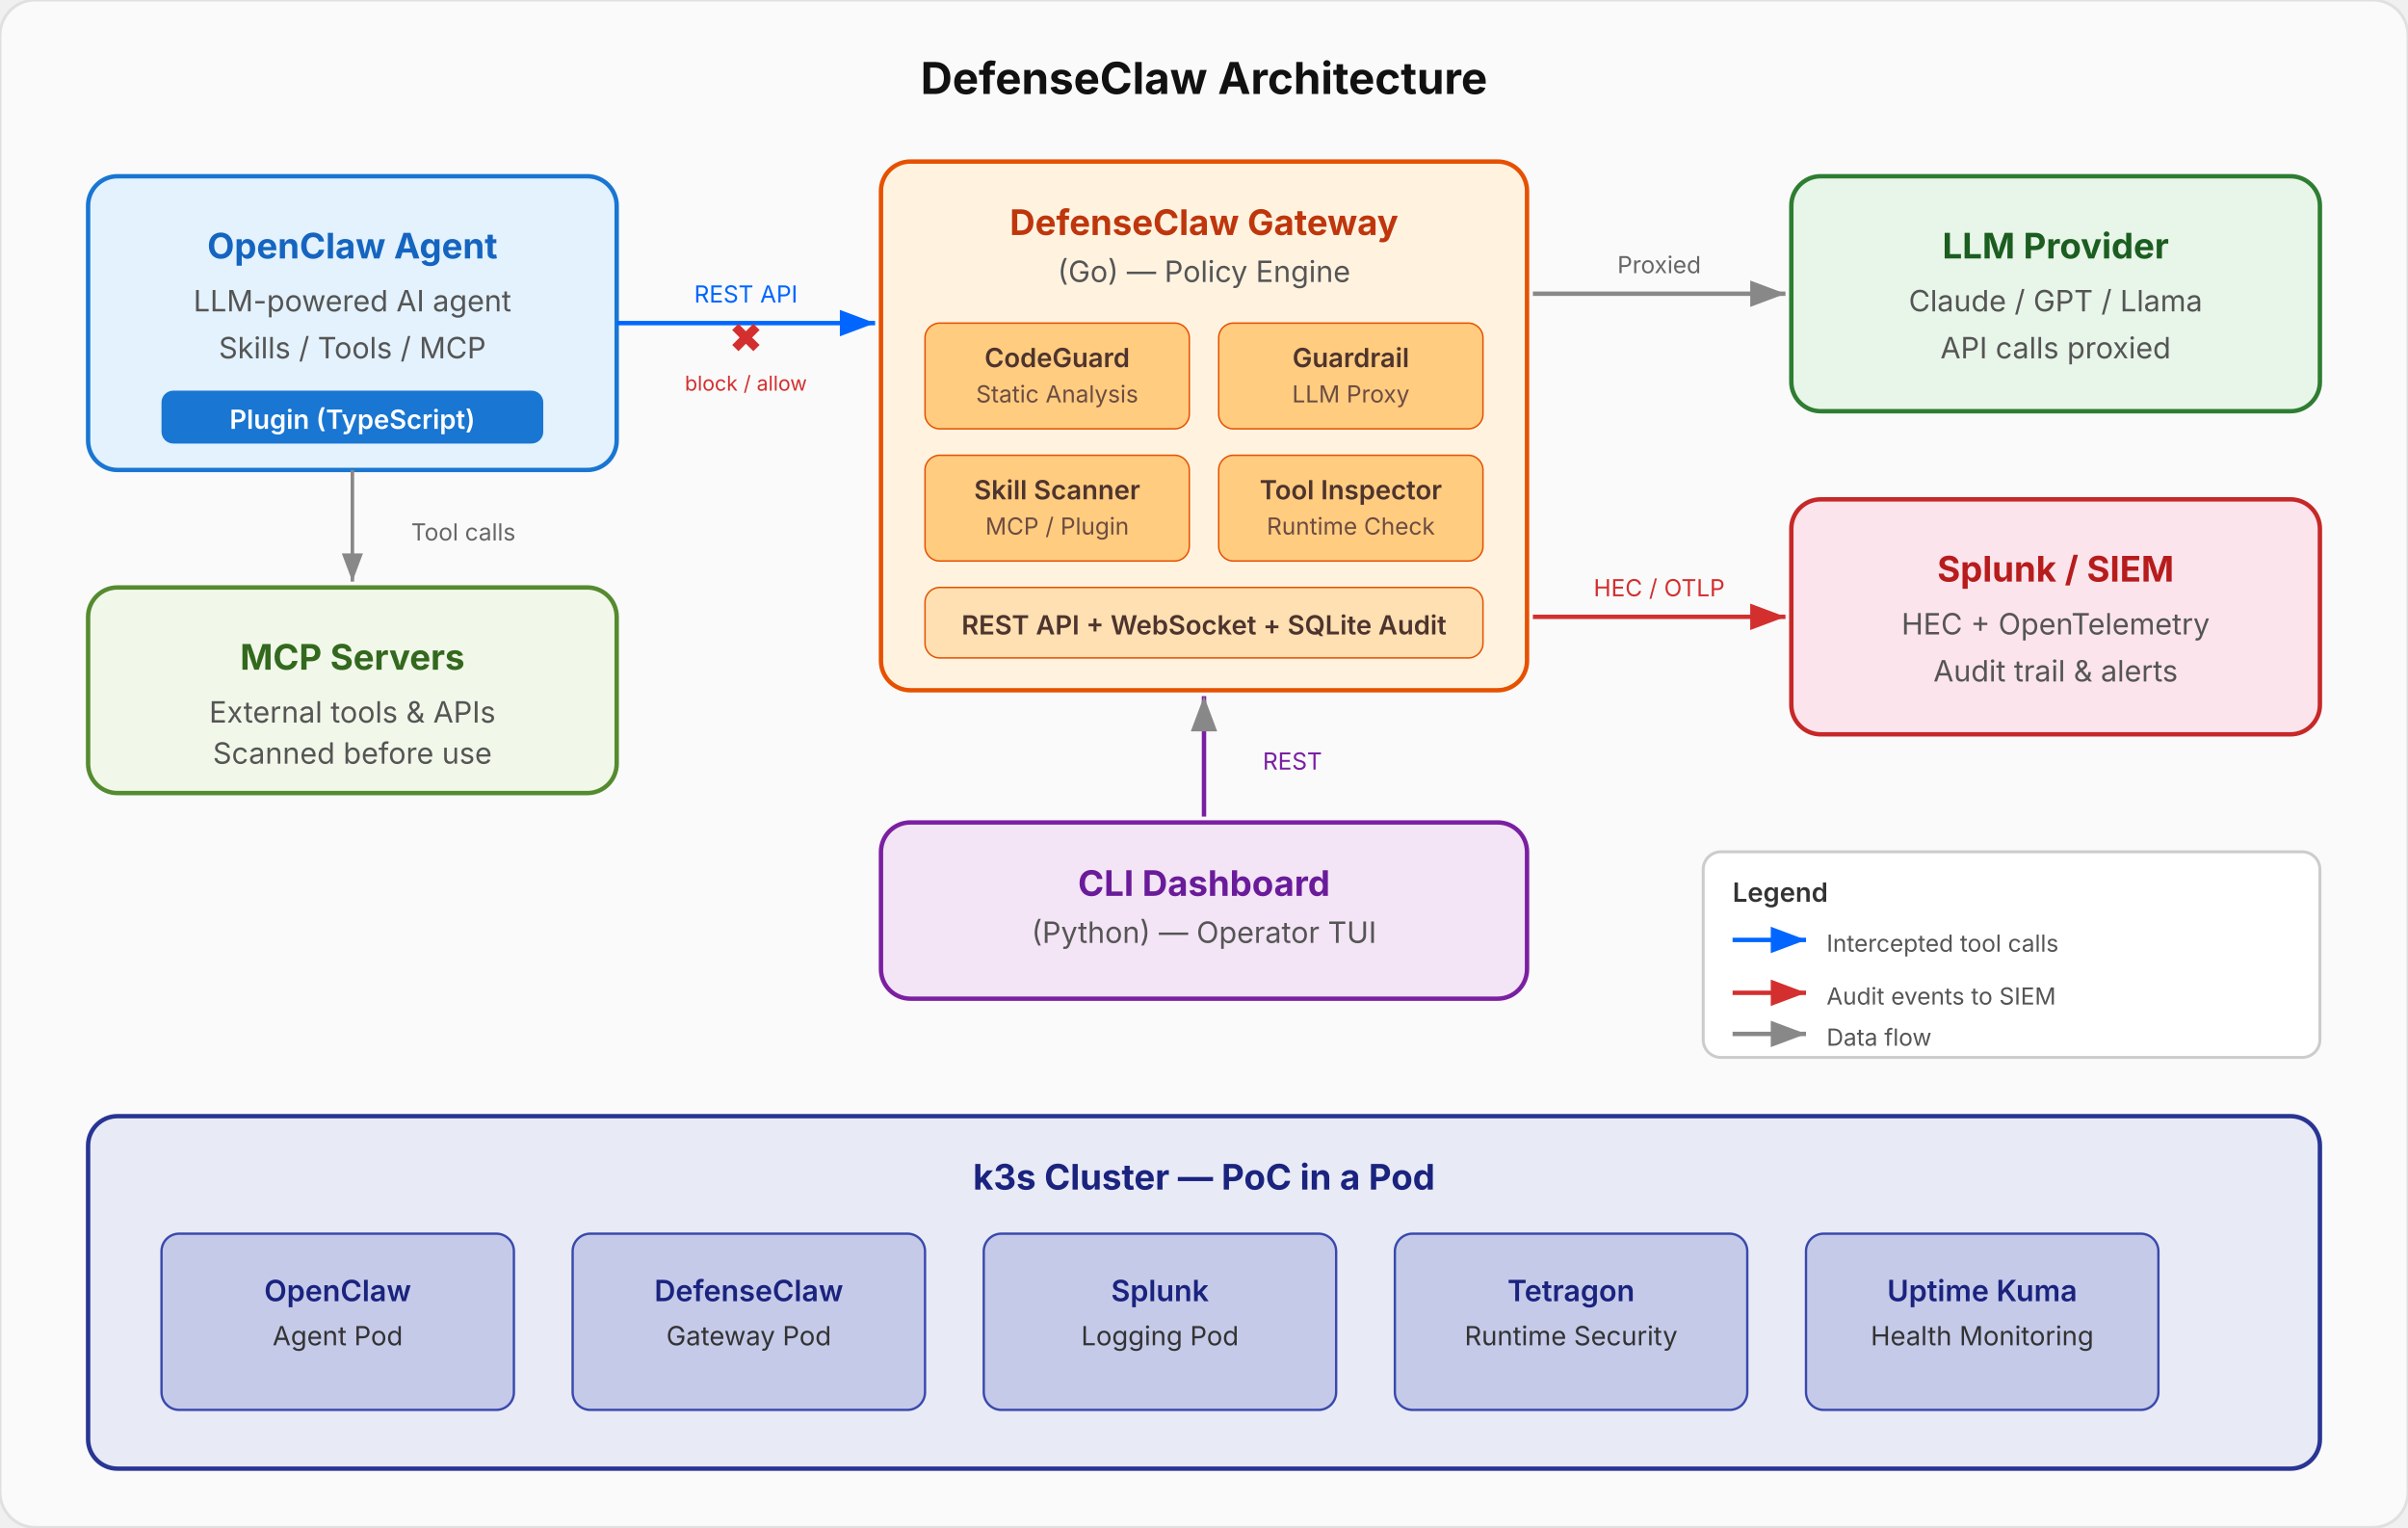
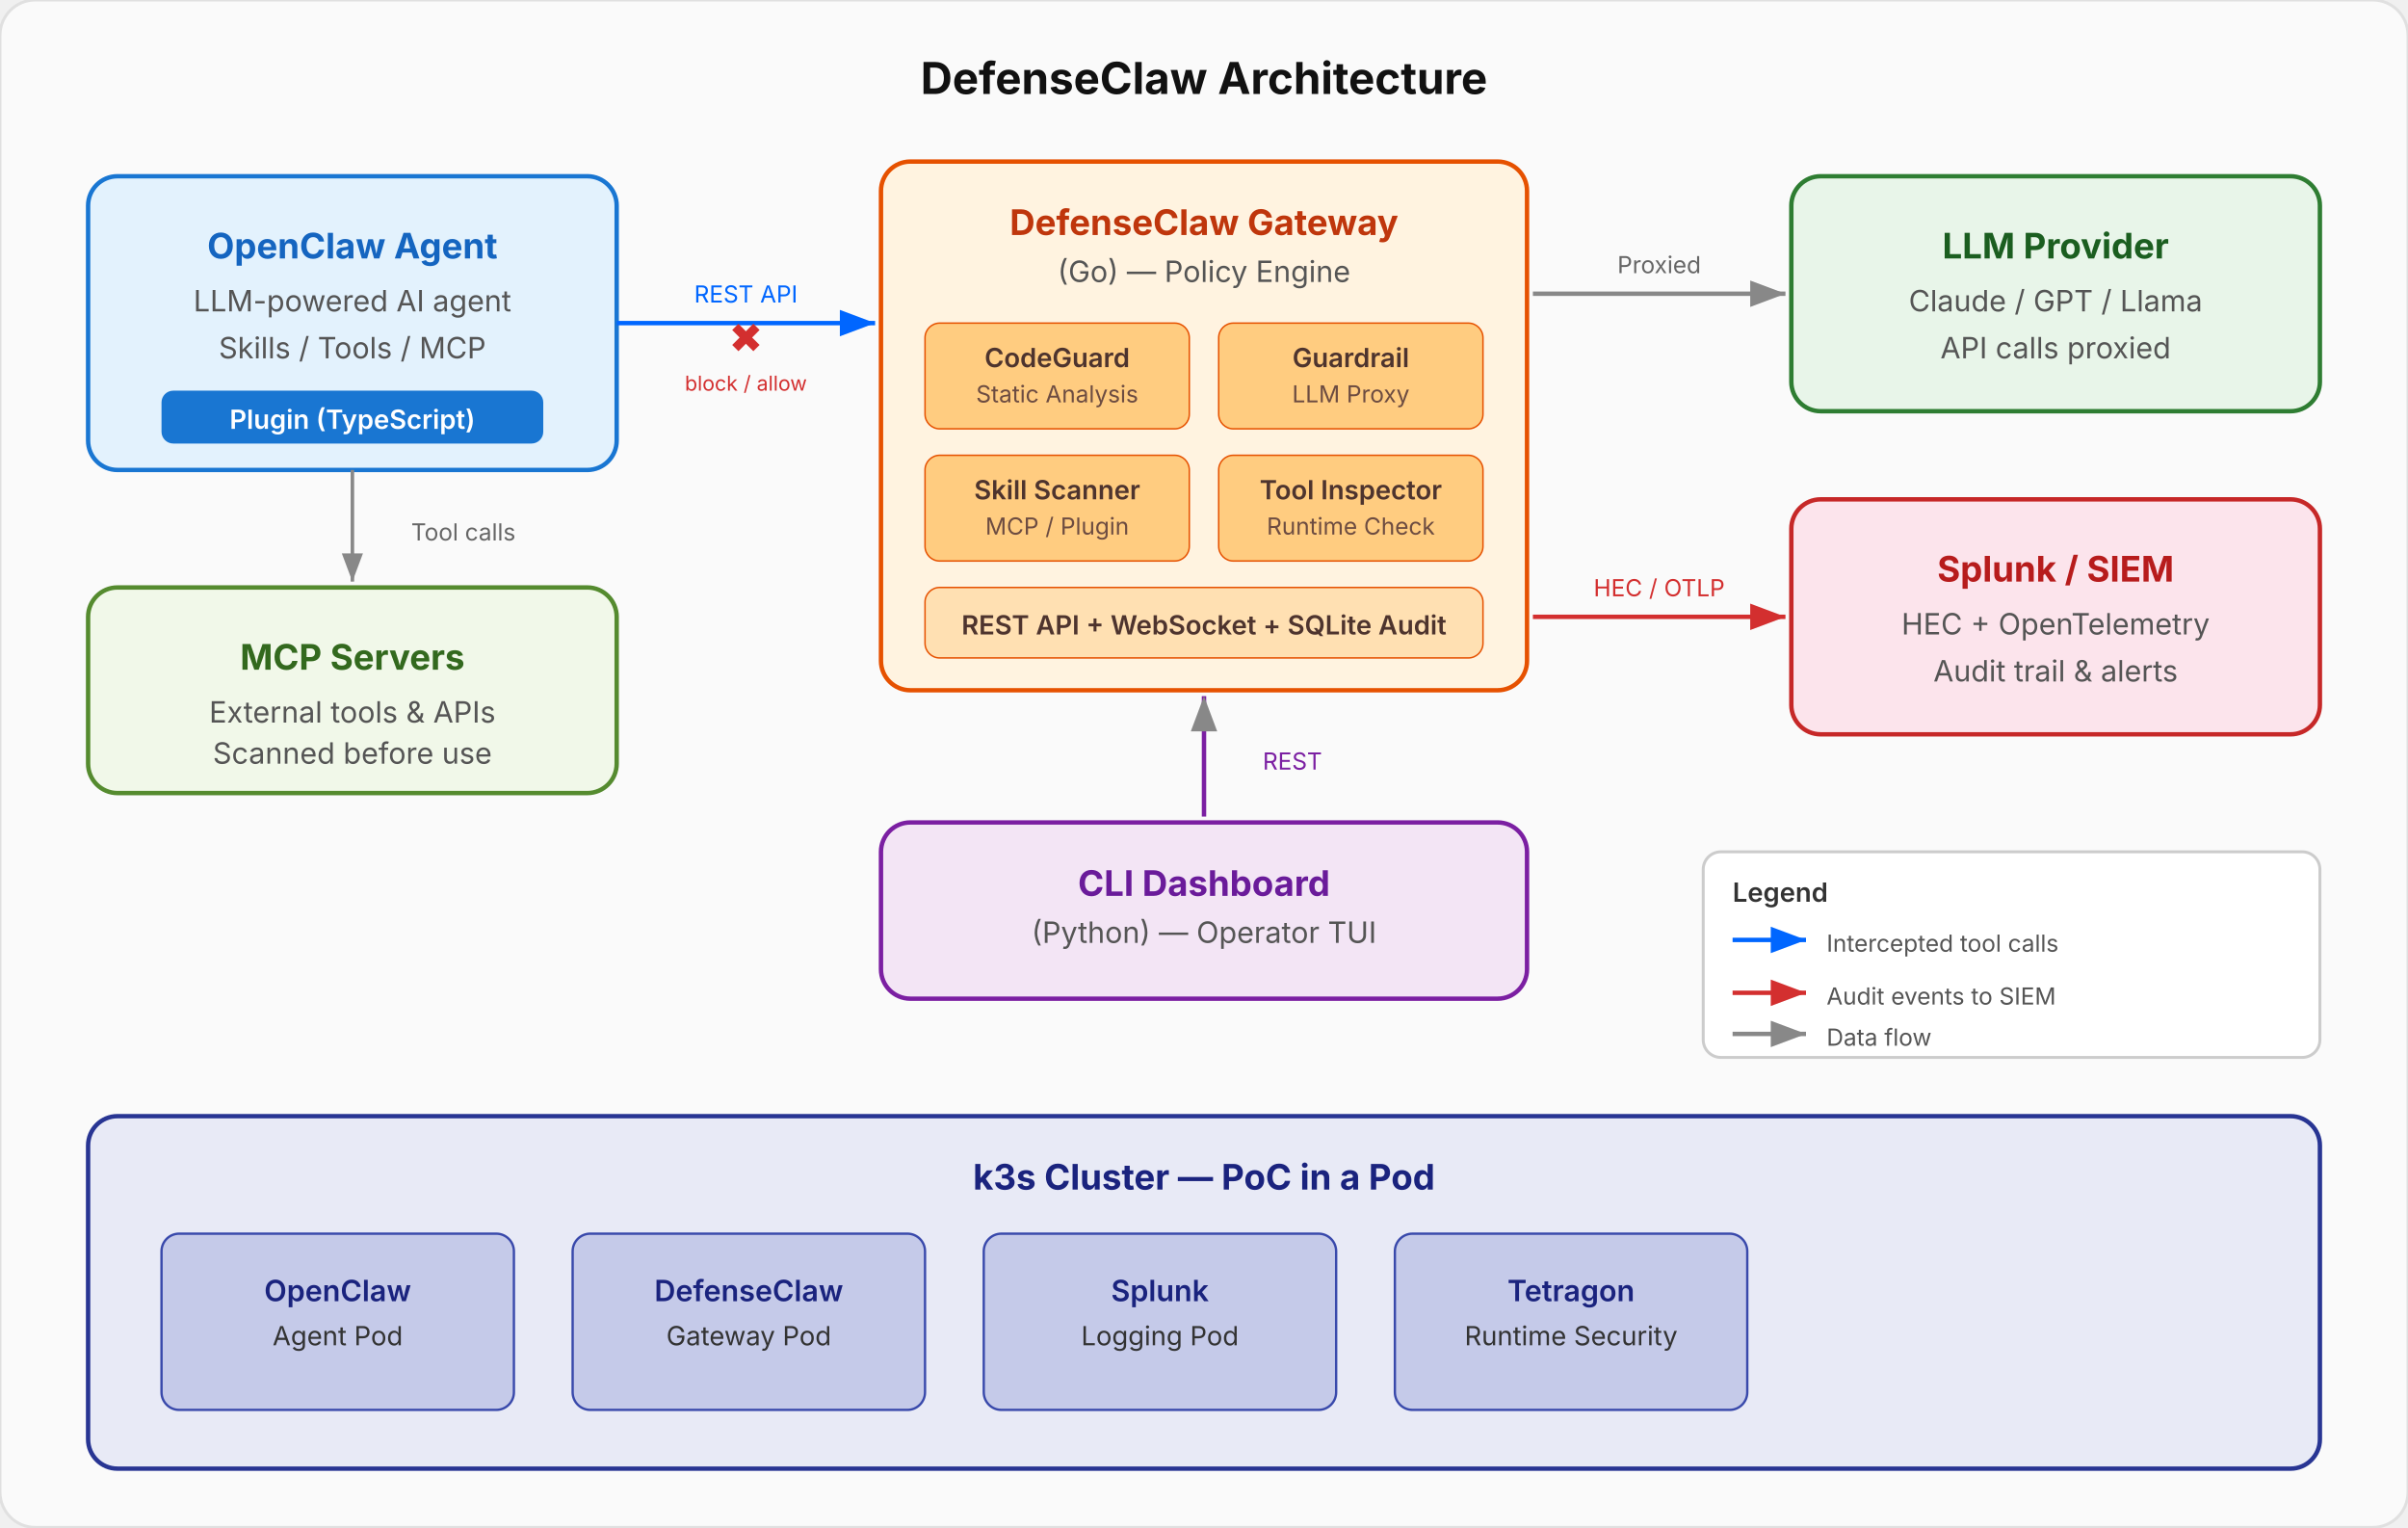
<svg xmlns="http://www.w3.org/2000/svg" viewBox="0 0 820 520" font-family="Inter, system-ui, sans-serif">
  <defs>
    <marker id="arrow" markerWidth="8" markerHeight="6" refX="8" refY="3" orient="auto">
      <path d="M0,0 L8,3 L0,6 Z" fill="#888" />
    </marker>
    <marker id="arrow-blue" markerWidth="8" markerHeight="6" refX="8" refY="3" orient="auto">
      <path d="M0,0 L8,3 L0,6 Z" fill="#0066ff" />
    </marker>
    <marker id="arrow-red" markerWidth="8" markerHeight="6" refX="8" refY="3" orient="auto">
      <path d="M0,0 L8,3 L0,6 Z" fill="#d32f2f" />
    </marker>
  </defs>
  <rect width="820" height="520" rx="12" fill="#fafafa" stroke="#e0e0e0" />
  <text x="410" y="32" text-anchor="middle" font-size="15" font-weight="700" fill="#111">DefenseClaw Architecture</text>
  <rect x="30" y="60" width="180" height="100" rx="10" fill="#e3f2fd" stroke="#1976d2" stroke-width="1.5" />
  <text x="120" y="88" text-anchor="middle" font-size="12" font-weight="700" fill="#1565c0">OpenClaw Agent</text>
  <text x="120" y="106" text-anchor="middle" font-size="10" fill="#555">LLM-powered AI agent</text>
  <text x="120" y="122" text-anchor="middle" font-size="10" fill="#555">Skills / Tools / MCP</text>
  <rect x="55" y="133" width="130" height="18" rx="4" fill="#1976d2" />
  <text x="120" y="146" text-anchor="middle" font-size="9" font-weight="600" fill="#fff">Plugin (TypeScript)</text>
  <rect x="300" y="55" width="220" height="180" rx="10" fill="#fff3e0" stroke="#e65100" stroke-width="1.5" />
  <text x="410" y="80" text-anchor="middle" font-size="12" font-weight="700" fill="#bf360c">DefenseClaw Gateway</text>
  <text x="410" y="96" text-anchor="middle" font-size="10" fill="#555">(Go) — Policy Engine</text>
  <rect x="315" y="110" width="90" height="36" rx="5" fill="#ffcc80" stroke="#e65100" stroke-width="0.5" />
  <text x="360" y="125" text-anchor="middle" font-size="9" font-weight="600" fill="#4e342e">CodeGuard</text>
  <text x="360" y="137" text-anchor="middle" font-size="8" fill="#6d4c41">Static Analysis</text>
  <rect x="415" y="110" width="90" height="36" rx="5" fill="#ffcc80" stroke="#e65100" stroke-width="0.5" />
  <text x="460" y="125" text-anchor="middle" font-size="9" font-weight="600" fill="#4e342e">Guardrail</text>
  <text x="460" y="137" text-anchor="middle" font-size="8" fill="#6d4c41">LLM Proxy</text>
  <rect x="315" y="155" width="90" height="36" rx="5" fill="#ffcc80" stroke="#e65100" stroke-width="0.5" />
  <text x="360" y="170" text-anchor="middle" font-size="9" font-weight="600" fill="#4e342e">Skill Scanner</text>
  <text x="360" y="182" text-anchor="middle" font-size="8" fill="#6d4c41">MCP / Plugin</text>
  <rect x="415" y="155" width="90" height="36" rx="5" fill="#ffcc80" stroke="#e65100" stroke-width="0.5" />
  <text x="460" y="170" text-anchor="middle" font-size="9" font-weight="600" fill="#4e342e">Tool Inspector</text>
  <text x="460" y="182" text-anchor="middle" font-size="8" fill="#6d4c41">Runtime Check</text>
  <rect x="315" y="200" width="190" height="24" rx="5" fill="#ffe0b2" stroke="#e65100" stroke-width="0.5" />
  <text x="410" y="216" text-anchor="middle" font-size="9" font-weight="600" fill="#4e342e">REST API + WebSocket + SQLite Audit</text>
  <rect x="300" y="280" width="220" height="60" rx="10" fill="#f3e5f5" stroke="#7b1fa2" stroke-width="1.5" />
  <text x="410" y="305" text-anchor="middle" font-size="12" font-weight="700" fill="#6a1b9a">CLI Dashboard</text>
  <text x="410" y="321" text-anchor="middle" font-size="10" fill="#555">(Python) — Operator TUI</text>
  <rect x="610" y="60" width="180" height="80" rx="10" fill="#e8f5e9" stroke="#2e7d32" stroke-width="1.5" />
  <text x="700" y="88" text-anchor="middle" font-size="12" font-weight="700" fill="#1b5e20">LLM Provider</text>
  <text x="700" y="106" text-anchor="middle" font-size="10" fill="#555">Claude / GPT / Llama</text>
  <text x="700" y="122" text-anchor="middle" font-size="10" fill="#555">API calls proxied</text>
  <rect x="610" y="170" width="180" height="80" rx="10" fill="#fce4ec" stroke="#c62828" stroke-width="1.5" />
  <text x="700" y="198" text-anchor="middle" font-size="12" font-weight="700" fill="#b71c1c">Splunk / SIEM</text>
  <text x="700" y="216" text-anchor="middle" font-size="10" fill="#555">HEC + OpenTelemetry</text>
  <text x="700" y="232" text-anchor="middle" font-size="10" fill="#555">Audit trail &amp; alerts</text>
  <rect x="30" y="200" width="180" height="70" rx="10" fill="#f1f8e9" stroke="#558b2f" stroke-width="1.5" />
  <text x="120" y="228" text-anchor="middle" font-size="12" font-weight="700" fill="#33691e">MCP Servers</text>
  <text x="120" y="246" text-anchor="middle" font-size="10" fill="#555">External tools &amp; APIs</text>
  <text x="120" y="260" text-anchor="middle" font-size="10" fill="#555">Scanned before use</text>
  <rect x="30" y="380" width="760" height="120" rx="10" fill="#e8eaf6" stroke="#283593" stroke-width="1.5" />
  <text x="410" y="405" text-anchor="middle" font-size="12" font-weight="700" fill="#1a237e">k3s Cluster — PoC in a Pod</text>
  <rect x="55" y="420" width="120" height="60" rx="6" fill="#c5cae9" stroke="#3949ab" stroke-width="0.8" />
  <text x="115" y="443" text-anchor="middle" font-size="10" font-weight="600" fill="#1a237e">OpenClaw</text>
  <text x="115" y="458" text-anchor="middle" font-size="9" fill="#333">Agent Pod</text>
  <rect x="195" y="420" width="120" height="60" rx="6" fill="#c5cae9" stroke="#3949ab" stroke-width="0.8" />
  <text x="255" y="443" text-anchor="middle" font-size="10" font-weight="600" fill="#1a237e">DefenseClaw</text>
  <text x="255" y="458" text-anchor="middle" font-size="9" fill="#333">Gateway Pod</text>
  <rect x="335" y="420" width="120" height="60" rx="6" fill="#c5cae9" stroke="#3949ab" stroke-width="0.8" />
  <text x="395" y="443" text-anchor="middle" font-size="10" font-weight="600" fill="#1a237e">Splunk</text>
  <text x="395" y="458" text-anchor="middle" font-size="9" fill="#333">Logging Pod</text>
  <rect x="475" y="420" width="120" height="60" rx="6" fill="#c5cae9" stroke="#3949ab" stroke-width="0.8" />
  <text x="535" y="443" text-anchor="middle" font-size="10" font-weight="600" fill="#1a237e">Tetragon</text>
  <text x="535" y="458" text-anchor="middle" font-size="9" fill="#333">Runtime Security</text>
-   <rect x="615" y="420" width="120" height="60" rx="6" fill="#c5cae9" stroke="#3949ab" stroke-width="0.8" />
-   <text x="675" y="443" text-anchor="middle" font-size="10" font-weight="600" fill="#1a237e">Uptime Kuma</text>
-   <text x="675" y="458" text-anchor="middle" font-size="9" fill="#333">Health Monitoring</text>
  <line x1="210" y1="110" x2="298" y2="110" stroke="#0066ff" stroke-width="1.5" marker-end="url(#arrow-blue)" />
  <text x="254" y="103" text-anchor="middle" font-size="8" fill="#0066ff">REST API</text>
  <line x1="522" y1="100" x2="608" y2="100" stroke="#888" stroke-width="1.5" marker-end="url(#arrow)" />
  <text x="565" y="93" text-anchor="middle" font-size="8" fill="#666">Proxied</text>
  <line x1="522" y1="210" x2="608" y2="210" stroke="#d32f2f" stroke-width="1.5" marker-end="url(#arrow-red)" />
  <text x="565" y="203" text-anchor="middle" font-size="8" fill="#d32f2f">HEC / OTLP</text>
  <line x1="410" y1="278" x2="410" y2="237" stroke="#7b1fa2" stroke-width="1.5" marker-end="url(#arrow)" />
  <text x="430" y="262" font-size="8" fill="#7b1fa2">REST</text>
  <line x1="120" y1="160" x2="120" y2="198" stroke="#888" stroke-width="1.2" marker-end="url(#arrow)" />
  <text x="140" y="184" font-size="8" fill="#666">Tool calls</text>
  <text x="254" y="120" text-anchor="middle" font-size="14" fill="#d32f2f">✖</text>
  <text x="254" y="133" text-anchor="middle" font-size="7" fill="#d32f2f">block / allow</text>
  <rect x="580" y="290" width="210" height="70" rx="6" fill="#fff" stroke="#ccc" />
  <text x="590" y="307" font-size="9" font-weight="600" fill="#333">Legend</text>
  <line x1="590" y1="320" x2="615" y2="320" stroke="#0066ff" stroke-width="1.5" marker-end="url(#arrow-blue)" />
  <text x="622" y="324" font-size="8" fill="#555">Intercepted tool calls</text>
  <line x1="590" y1="338" x2="615" y2="338" stroke="#d32f2f" stroke-width="1.5" marker-end="url(#arrow-red)" />
  <text x="622" y="342" font-size="8" fill="#555">Audit events to SIEM</text>
  <line x1="590" y1="352" x2="615" y2="352" stroke="#888" stroke-width="1.5" marker-end="url(#arrow)" />
  <text x="622" y="356" font-size="8" fill="#555">Data flow</text>
</svg>
